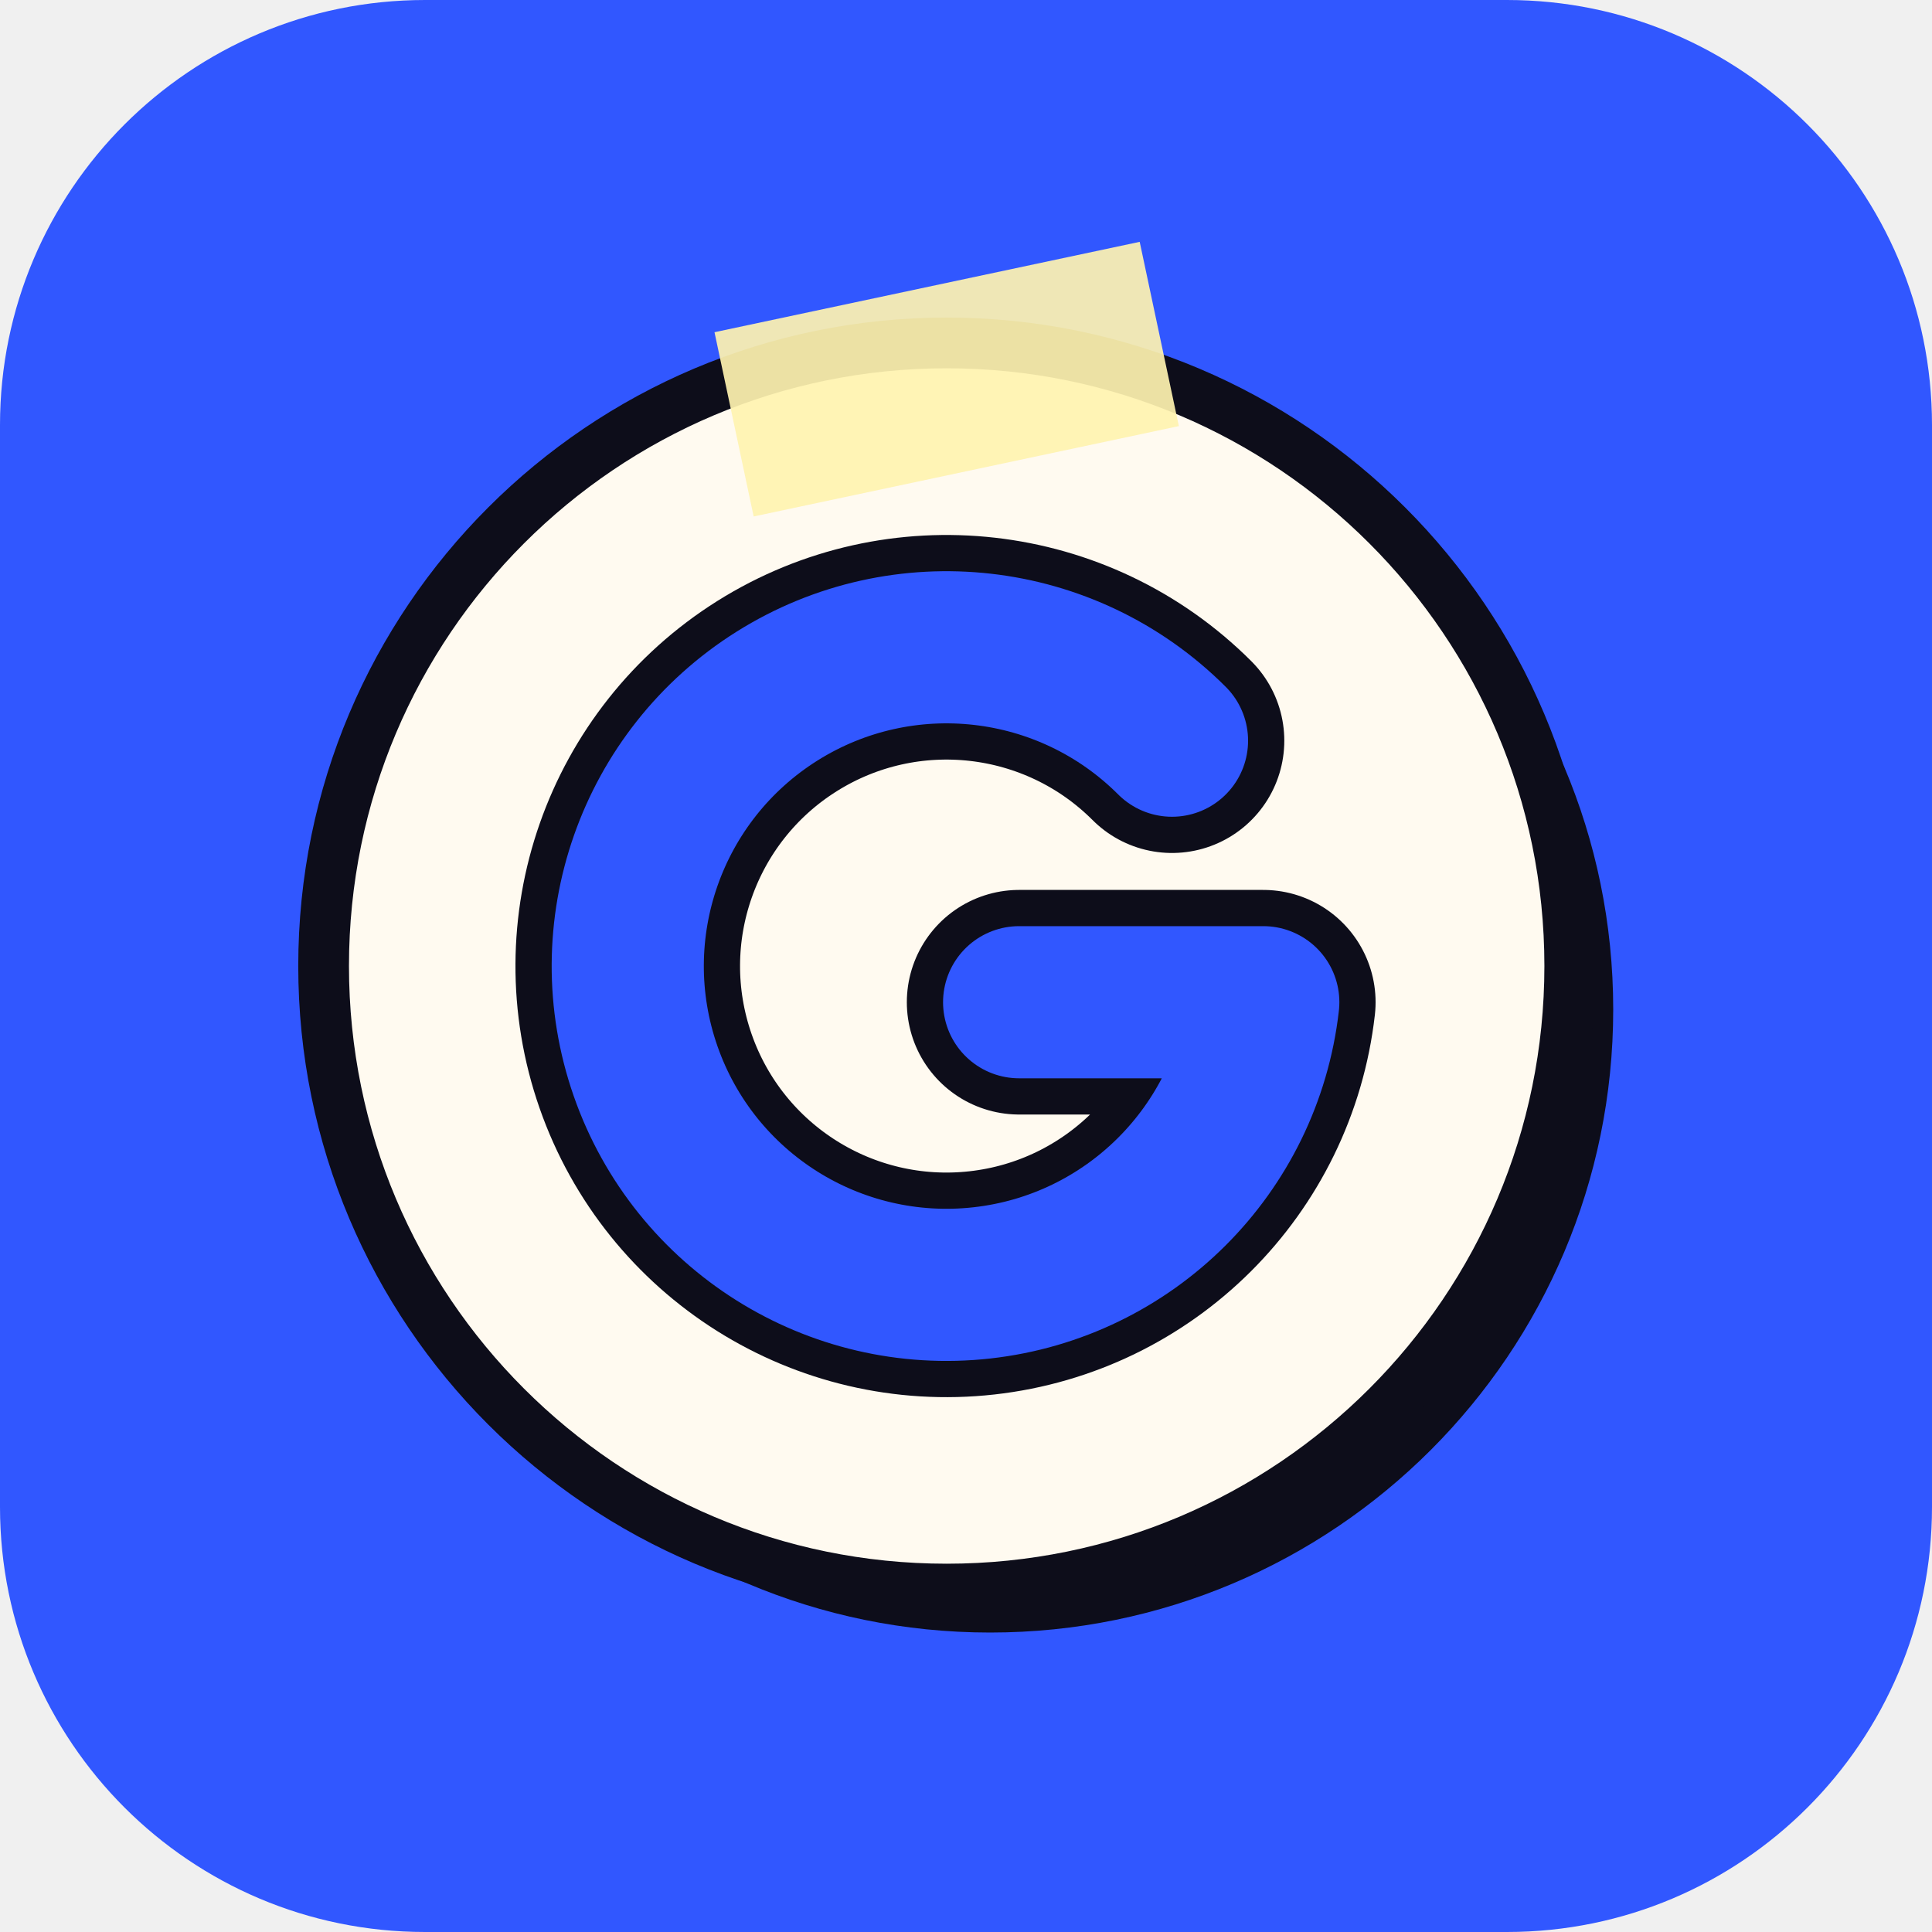
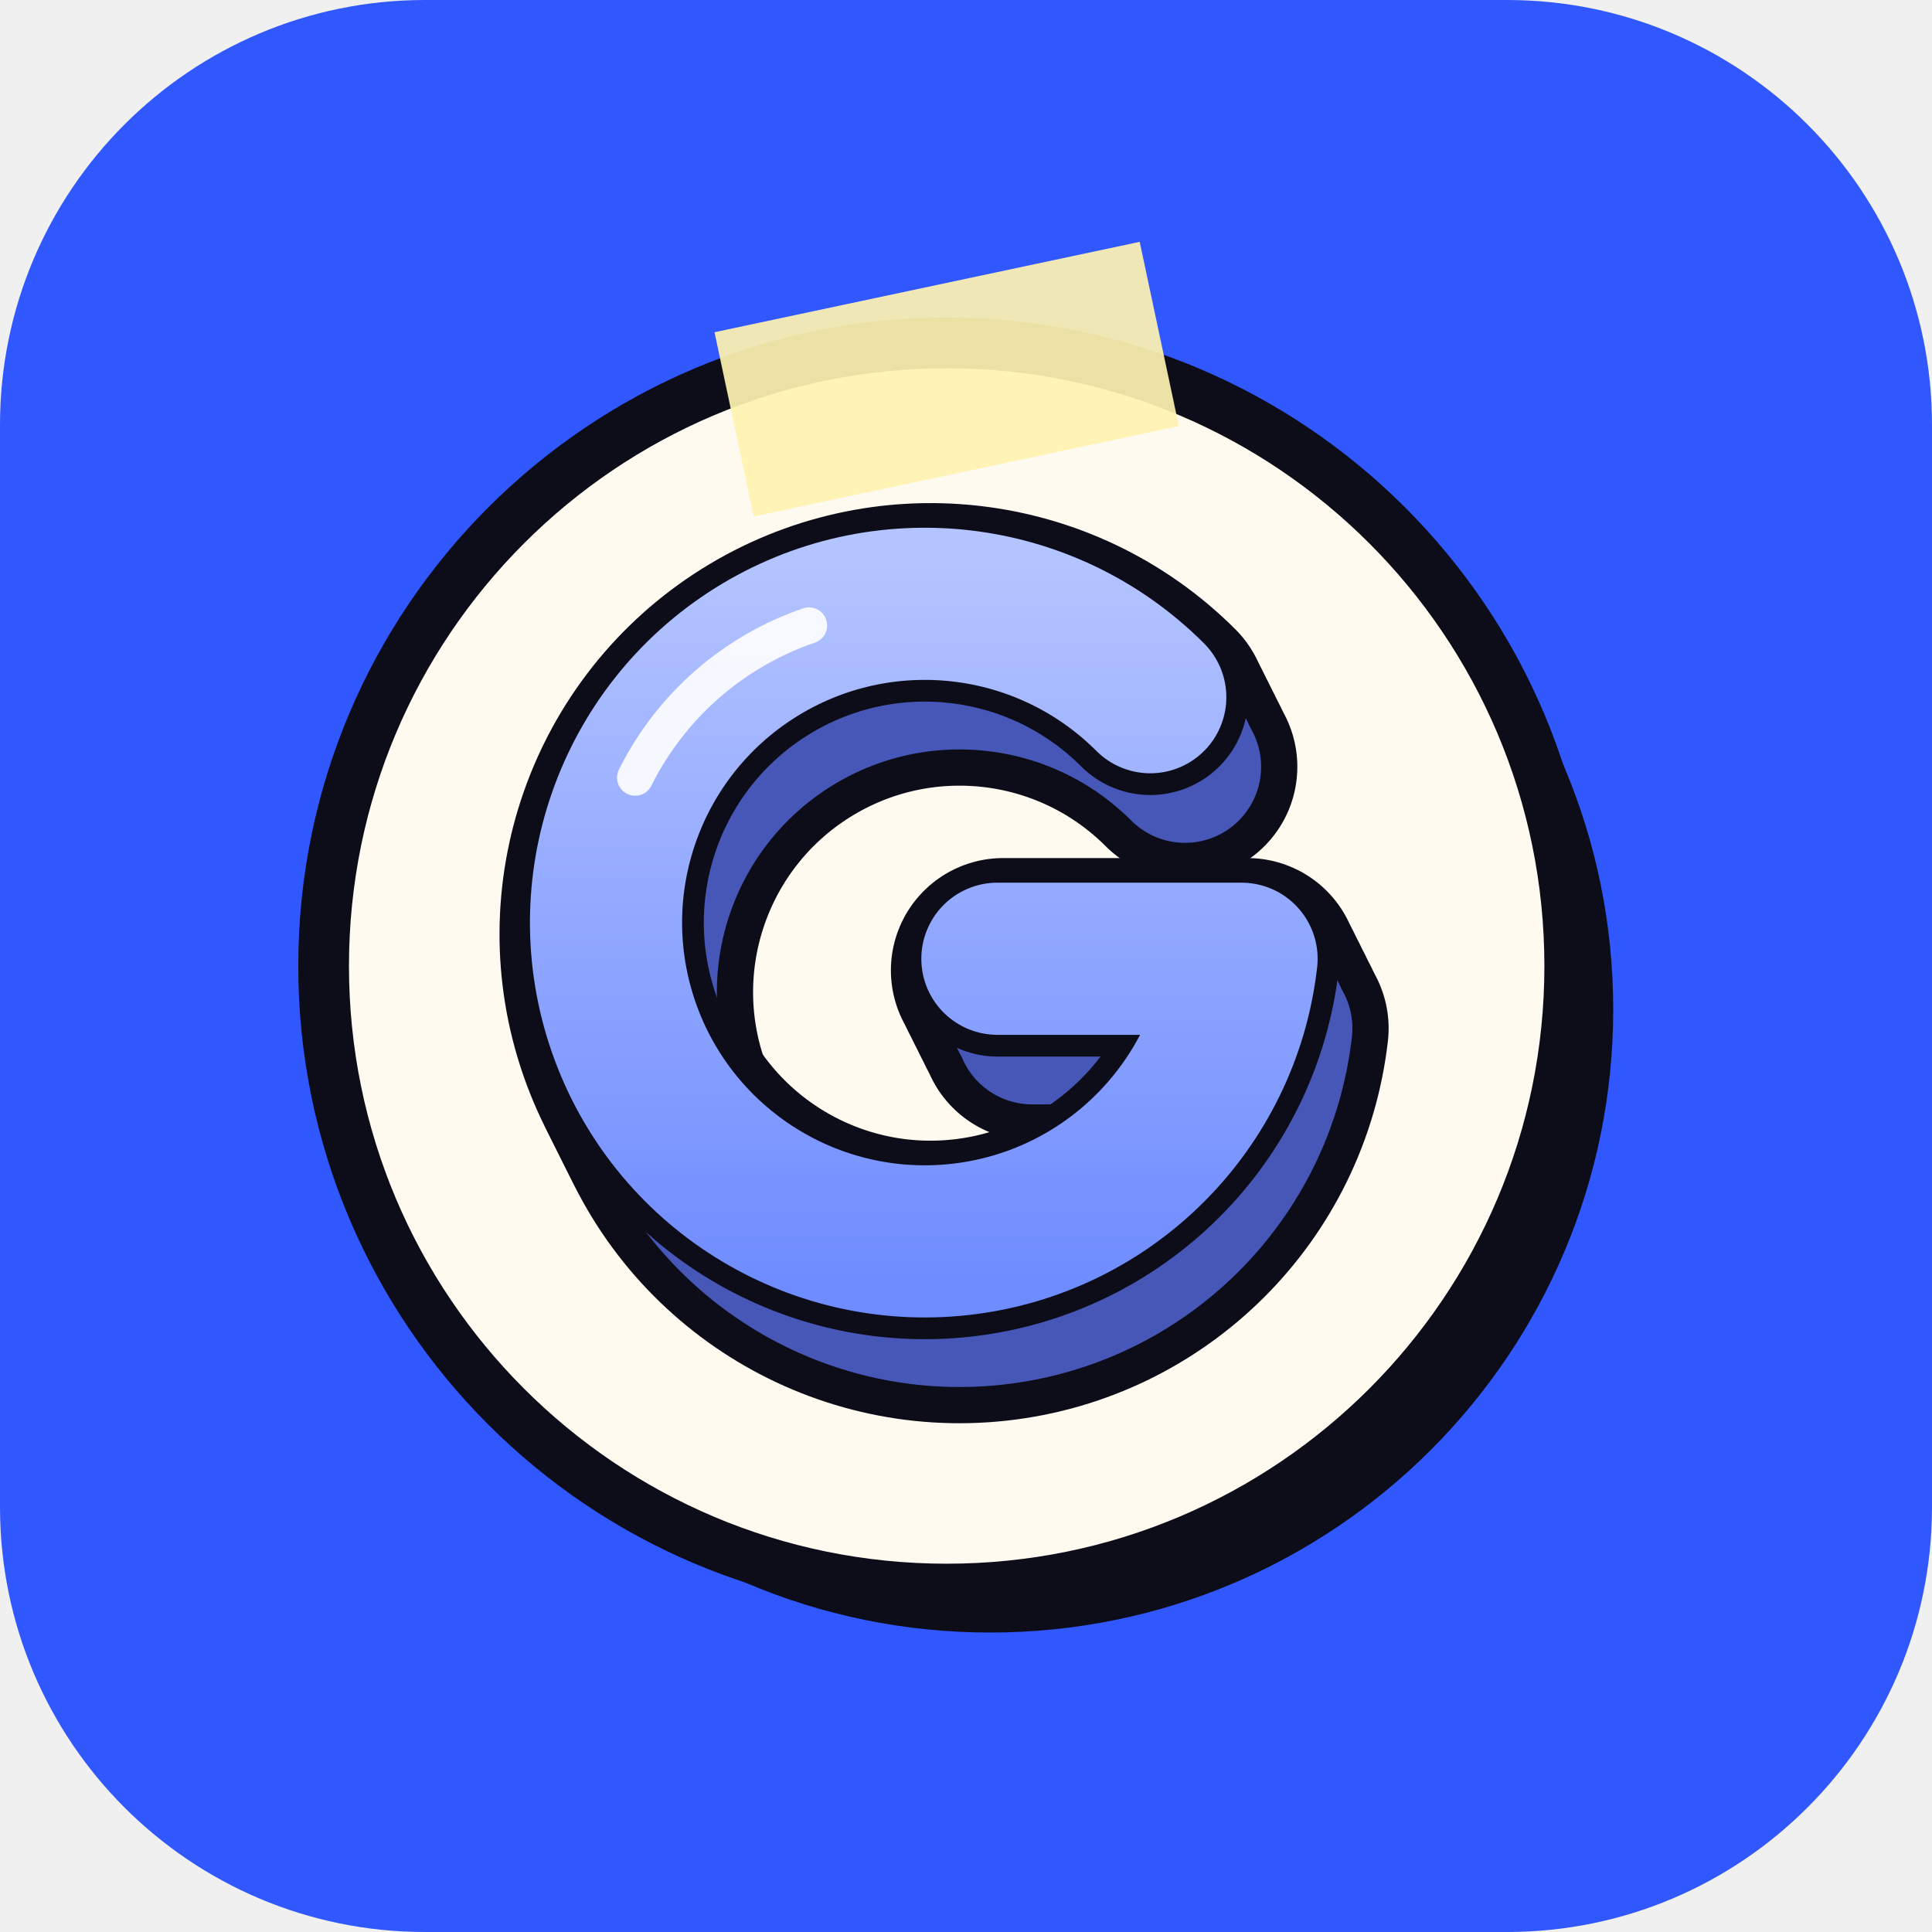
<svg xmlns="http://www.w3.org/2000/svg" viewBox="0 0 400 400">
  <rect width="400" height="400" rx="88" fill="#3157ff" />
  <g transform="translate(46 50) scale(1.5)">
+     <defs>
+       <linearGradient id="gf" gradientUnits="userSpaceOnUse" x1="0" y1="50" x2="0" y2="150">
+         <stop offset="0" stop-color="#b4c4ff" />
+         <stop offset="1" stop-color="#6f8cff" />
+       </linearGradient>
+     </defs>
    <circle cx="106" cy="106" r="86" fill="#0d0d1a" />
    <circle cx="100" cy="100" r="86" fill="#fffaf0" stroke="#0d0d1a" stroke-width="7" />
-     <path d="M131.1 68.9A44 44 0 1 0 143.7 105H110" fill="none" stroke="#0d0d1a" stroke-width="31" stroke-linecap="round" stroke-linejoin="round" />
-     <path d="M131.1 68.9A44 44 0 1 0 143.7 105H110" fill="none" stroke="#3157ff" stroke-width="21" stroke-linecap="round" stroke-linejoin="round" />
+     <path d="M131.1 68.9A44 44 0 1 0 143.7 105H110" transform="translate(1.8 3.6)" fill="none" stroke="#0d0d1a" stroke-width="31" stroke-linecap="round" stroke-linejoin="round" />
+     <path d="M131.1 68.9A44 44 0 1 0 143.7 105H110" transform="translate(1.0 2.0)" fill="none" stroke="#0d0d1a" stroke-width="31" stroke-linecap="round" stroke-linejoin="round" />
+     <path d="M131.1 68.9A44 44 0 1 0 143.7 105H110" transform="translate(0.2 0.4)" fill="none" stroke="#0d0d1a" stroke-width="31" stroke-linecap="round" stroke-linejoin="round" />
+     <path d="M131.1 68.9A44 44 0 1 0 143.7 105H110" transform="translate(-0.6 -1.2)" fill="none" stroke="#0d0d1a" stroke-width="31" stroke-linecap="round" stroke-linejoin="round" />
+     <path d="M131.1 68.9A44 44 0 1 0 143.7 105H110" transform="translate(-1.4 -2.8)" fill="none" stroke="#0d0d1a" stroke-width="31" stroke-linecap="round" stroke-linejoin="round" />
+     <path d="M131.1 68.9A44 44 0 1 0 143.7 105H110" transform="translate(-2.2 -4.4)" fill="none" stroke="#0d0d1a" stroke-width="31" stroke-linecap="round" stroke-linejoin="round" />
+     <path d="M131.1 68.9A44 44 0 1 0 143.7 105H110" transform="translate(1.8 3.6)" fill="none" stroke="#4757b8" stroke-width="21" stroke-linecap="round" stroke-linejoin="round" />
+     <path d="M131.1 68.9A44 44 0 1 0 143.7 105H110" transform="translate(1.0 2.0)" fill="none" stroke="#4757b8" stroke-width="21" stroke-linecap="round" stroke-linejoin="round" />
+     <path d="M131.1 68.9A44 44 0 1 0 143.7 105H110" transform="translate(0.2 0.4)" fill="none" stroke="#4757b8" stroke-width="21" stroke-linecap="round" stroke-linejoin="round" />
+     <path d="M131.1 68.9A44 44 0 1 0 143.7 105H110" transform="translate(-0.6 -1.2)" fill="none" stroke="#4757b8" stroke-width="21" stroke-linecap="round" stroke-linejoin="round" />
+     <path d="M131.1 68.9A44 44 0 1 0 143.7 105H110" transform="translate(-1.4 -2.8)" fill="none" stroke="#4757b8" stroke-width="21" stroke-linecap="round" stroke-linejoin="round" />
+     <path d="M131.1 68.9A44 44 0 1 0 143.7 105H110" transform="translate(-2.2 -4.4)" fill="none" stroke="#4757b8" stroke-width="21" stroke-linecap="round" stroke-linejoin="round" />
+     <path d="M131.1 68.9A44 44 0 1 0 143.7 105H110" transform="translate(-3 -6)" fill="none" stroke="#0d0d1a" stroke-width="27" stroke-linecap="round" stroke-linejoin="round" />
+     <path d="M131.1 68.9A44 44 0 1 0 143.7 105H110" transform="translate(-3 -6)" fill="none" stroke="url(#gf)" stroke-width="21" stroke-linecap="round" stroke-linejoin="round" />
+     <path transform="translate(-3 -6)" d="M60 80A42 42 0 0 1 84 59" fill="none" stroke="#ffffff" stroke-opacity=".9" stroke-width="5" stroke-linecap="round" />
    <rect x="70" y="6" width="60" height="26" fill="#fff3b0" fill-opacity=".92" transform="rotate(-12 100 19)" />
  </g>
</svg>
